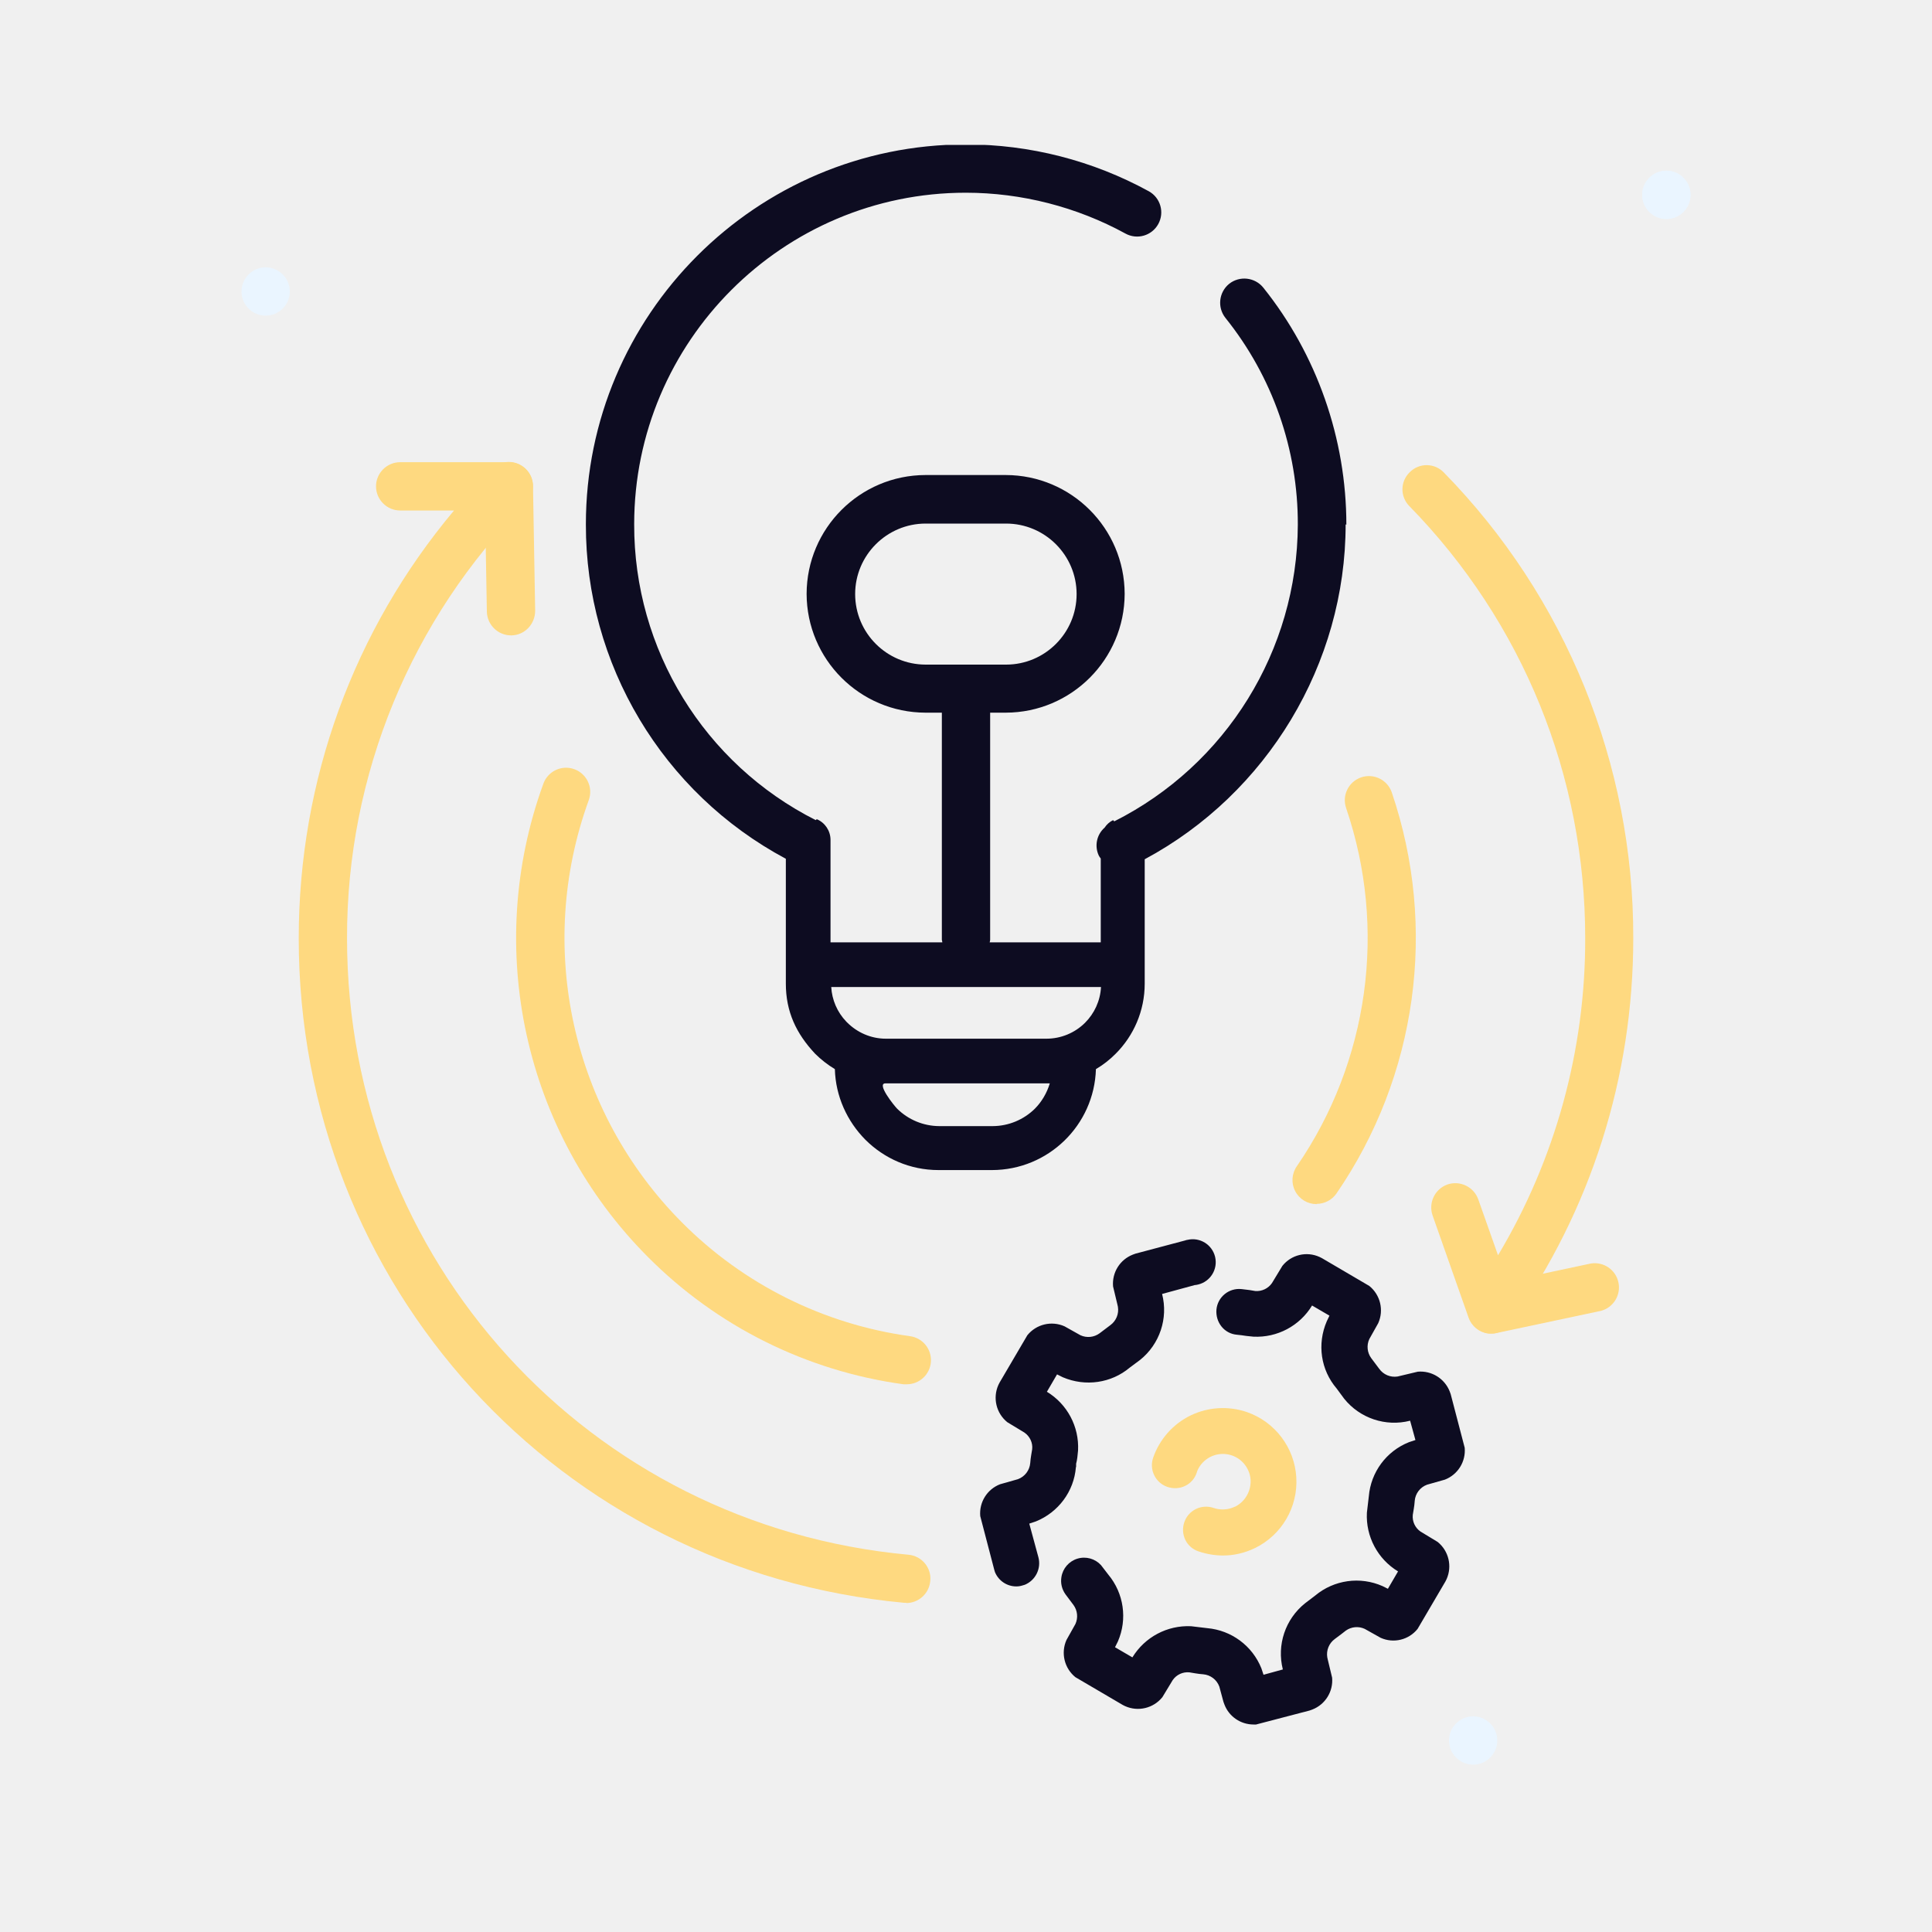
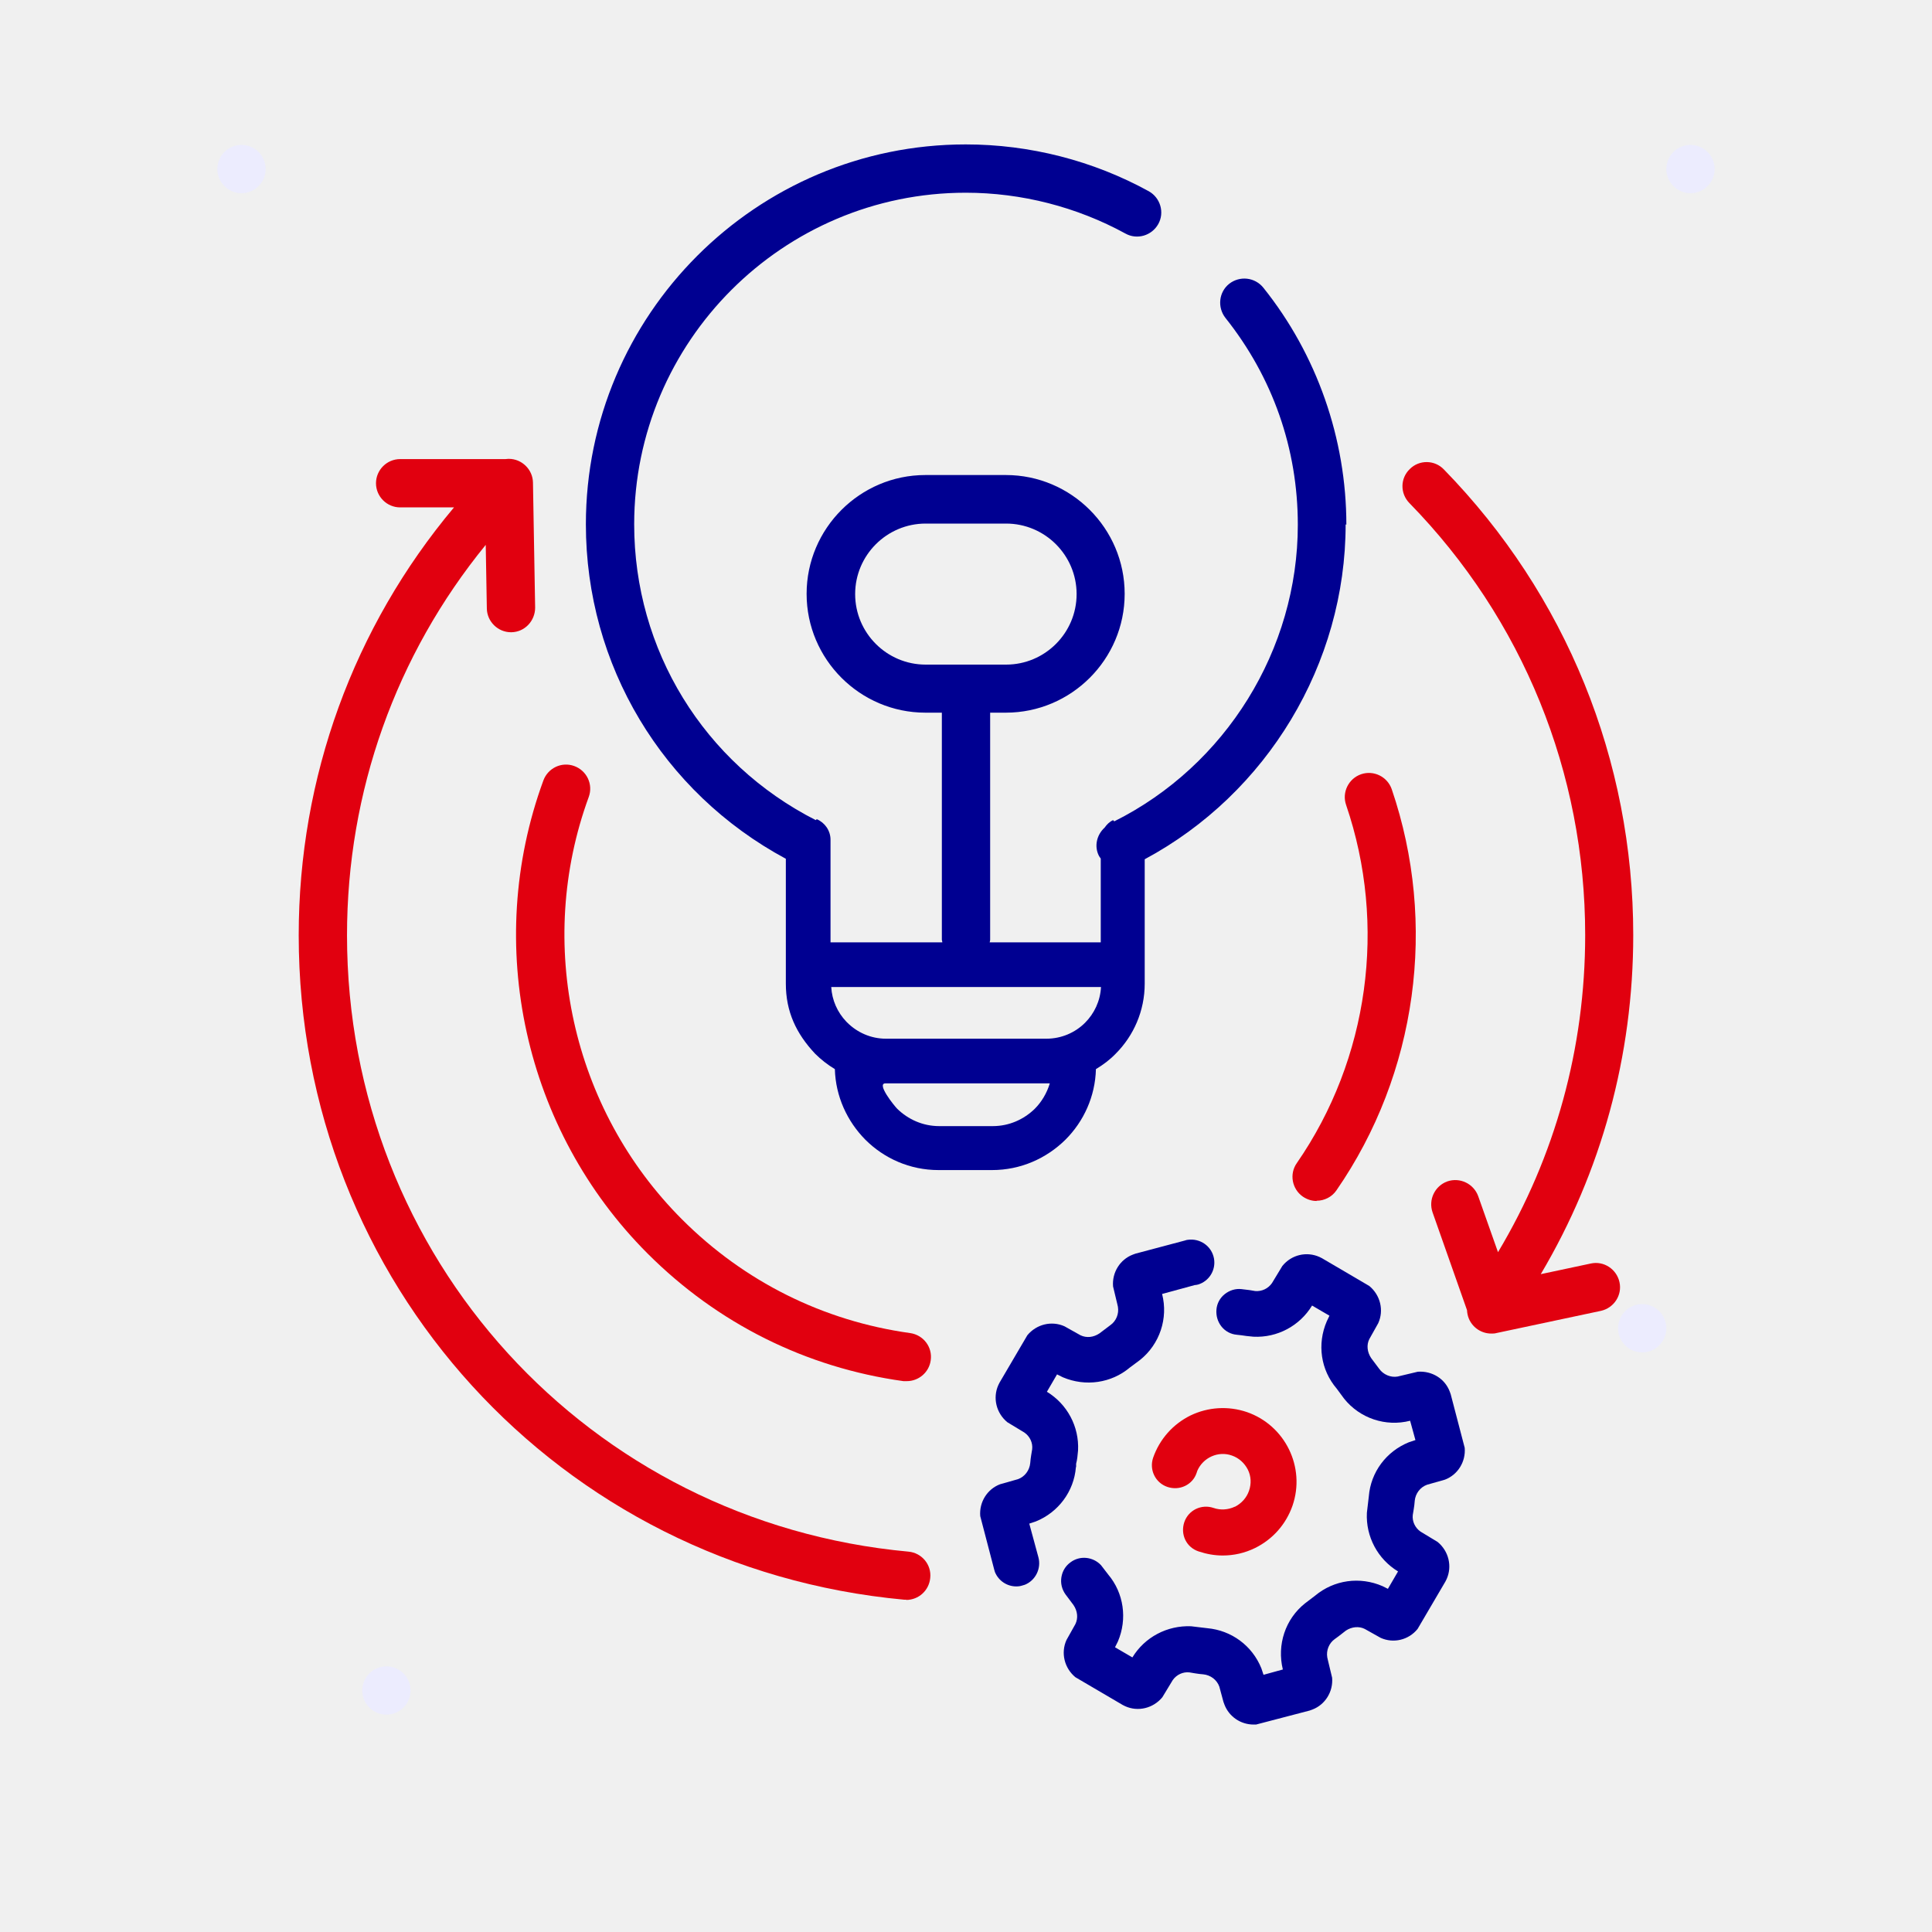
- <svg xmlns="http://www.w3.org/2000/svg" width="48" height="48" fill="none">
-   <g clip-path="url(#a)">
-     <path fill="#0D0C21" d="M35.148 37.29a.47.47 0 0 1 .306-.403l.444-.126a.775.775 0 0 0 .492-.792l-.348-1.332-.024-.066a.78.78 0 0 0-.792-.492l-.504.12a.47.47 0 0 1-.456-.192l-.198-.264a.47.47 0 0 1-.048-.474l.222-.396a.78.78 0 0 0-.222-.924l-1.176-.69-.06-.03a.77.77 0 0 0-.924.222l-.258.426a.46.46 0 0 1-.414.198l-.144-.024c-.066-.006-.132-.018-.198-.024a.566.566 0 0 0-.624.51c-.012.15.03.3.126.42s.234.192.384.204q.108.01.234.03l.174.018a1.61 1.61 0 0 0 1.458-.774l.432.252-.066.138c-.246.57-.15 1.212.246 1.674l.186.252c.39.486 1.032.702 1.638.546l.132.48-.162.054a1.59 1.59 0 0 0-.996 1.344l-.048.408a1.61 1.61 0 0 0 .774 1.458l-.252.432-.132-.066a1.6 1.6 0 0 0-1.674.234l-.252.192a1.6 1.6 0 0 0-.552 1.644l-.48.132-.054-.162a1.6 1.6 0 0 0-1.344-.996l-.402-.048a1.62 1.62 0 0 0-1.458.774l-.432-.252.072-.144a1.6 1.6 0 0 0-.24-1.662l-.18-.234a.57.57 0 0 0-.984.3c-.024.15.012.3.102.426l.198.264a.47.47 0 0 1 .048.474l-.222.396a.78.78 0 0 0 .222.924l1.176.69.06.03a.78.78 0 0 0 .924-.222l.258-.426a.45.45 0 0 1 .414-.192l.144.024q.099.017.198.024a.47.47 0 0 1 .402.306l.102.378.024.066c.114.3.402.498.726.498h.06l1.332-.348.066-.024a.775.775 0 0 0 .492-.792l-.108-.45-.012-.054a.47.47 0 0 1 .186-.456q.088-.063.168-.126l.108-.084a.47.47 0 0 1 .468-.042l.396.222a.77.77 0 0 0 .918-.222l.69-1.176.03-.06a.78.78 0 0 0-.222-.924l-.426-.258a.45.45 0 0 1-.192-.414l.024-.144q.017-.099.024-.198zm-8.412-.852v-.072q.02-.074.03-.156l.018-.174a1.61 1.61 0 0 0-.774-1.458l.252-.432.144.072c.564.24 1.206.144 1.662-.24l.258-.192c.486-.39.702-1.032.546-1.638l.816-.222h.018l.06-.012a.57.57 0 0 0-.264-1.11s-.042.006-.048.012l-1.242.33-.066.024a.775.775 0 0 0-.492.792l.108.45.012.054a.47.47 0 0 1-.186.456l-.27.204a.47.47 0 0 1-.474.048l-.396-.222a.78.78 0 0 0-.924.222l-.69 1.176-.03.06a.78.78 0 0 0 .222.924l.426.258c.138.096.21.258.192.414l-.024.144a2 2 0 0 0-.024.198.47.47 0 0 1-.306.402l-.444.126a.775.775 0 0 0-.492.792L24.702 39l.018.06c.09.216.3.354.528.354a.5.5 0 0 0 .156-.024l.06-.018a.58.58 0 0 0 .336-.678l-.228-.84.162-.054c.564-.228.948-.75.996-1.344zm6.714-23.4c0-2.136-.732-4.23-2.064-5.892a.607.607 0 0 0-.846-.096.606.606 0 0 0-.096.846 8.17 8.17 0 0 1 1.8 5.142 8.29 8.29 0 0 1-4.56 7.368l-.03-.03a.53.53 0 0 0-.21.186.59.59 0 0 0-.144.696q.02.036.048.072v2.082h-2.76s.012-.042.012-.06v-5.646h.39a2.96 2.96 0 0 0 2.952-2.952 2.96 2.96 0 0 0-2.952-2.952h-1.998a2.96 2.96 0 0 0-2.952 2.952 2.96 2.96 0 0 0 2.952 2.952h.408v5.646s.012.042.012.06h-2.778v-2.55a.56.56 0 0 0-.342-.51l-.024.024a8.21 8.21 0 0 1-4.512-7.35c0-4.542 3.696-8.238 8.238-8.238 1.386 0 2.76.354 3.966 1.014a.6.6 0 0 0 .816-.234.6.6 0 0 0-.234-.816 9.46 9.46 0 0 0-4.548-1.164c-5.208 0-9.438 4.236-9.438 9.438a9.4 9.4 0 0 0 4.968 8.31v3.102c0 .696.258 1.242.726 1.74.144.144.312.276.492.384.018.678.306 1.296.756 1.752.468.468 1.11.756 1.818.756h1.332a2.587 2.587 0 0 0 2.58-2.508 2.4 2.4 0 0 0 .492-.384c.444-.444.72-1.062.72-1.74v-3.09c3.042-1.632 4.992-4.854 4.992-8.322zM21.246 14.76c0-.966.786-1.752 1.752-1.752h1.998c.966 0 1.752.786 1.752 1.752s-.786 1.752-1.752 1.752h-1.998a1.754 1.754 0 0 1-1.752-1.752m4.464 12.786a1.5 1.5 0 0 1-1.044.432h-1.332a1.5 1.5 0 0 1-1.044-.432c-.072-.072-.528-.636-.288-.63h4.08c-.072.24-.204.462-.372.63m1.248-2.136a1.36 1.36 0 0 1-.96.396h-3.99c-.372 0-.714-.156-.96-.402l-.024-.024a1.35 1.35 0 0 1-.372-.858h6.702c-.018.348-.168.66-.396.888" />
-     <path fill="#FED980" d="M32.712 29.916a.598.598 0 0 1-.492-.942 10.01 10.01 0 0 0 1.224-8.898.6.6 0 0 1 .372-.762.6.6 0 0 1 .762.372 11.22 11.22 0 0 1-1.374 9.966.6.6 0 0 1-.492.258zm-10.194 9.905h-.054C13.89 39.03 7.422 31.937 7.422 23.315c0-3.93 1.362-7.656 3.858-10.632H9.942c-.33 0-.6-.27-.6-.6s.27-.6.6-.6h2.7c.24 0 .462.144.552.366a.6.6 0 0 1-.126.654 15.28 15.28 0 0 0-4.446 10.812c0 7.998 6 14.58 13.95 15.312.33.03.576.324.54.654a.6.6 0 0 1-.6.546z" />
-     <path fill="#FED980" d="M12.696 15.786a.603.603 0 0 1-.6-.588l-.054-3.109c0-.33.258-.606.588-.612h.012c.324 0 .594.264.6.588l.054 3.109c0 .33-.258.606-.588.612zm9.834 18.606h-.084a11.07 11.07 0 0 1-6.354-3.168A11.22 11.22 0 0 1 13.5 19.47a.599.599 0 1 1 1.128.408 10.02 10.02 0 0 0 2.316 10.494 9.9 9.9 0 0 0 5.67 2.826.6.6 0 0 1-.084 1.194m14.52-1.261h-.084a.6.6 0 0 1-.48-.396l-.894-2.538a.607.607 0 0 1 .366-.768.607.607 0 0 1 .768.366l.492 1.392a15.27 15.27 0 0 0 2.166-7.878c0-4.032-1.548-7.848-4.368-10.734a.59.59 0 0 1 .012-.846.59.59 0 0 1 .846.012 16.48 16.48 0 0 1 4.704 11.568c0 3.45-1.05 6.762-3.042 9.57a.6.6 0 0 1-.492.252z" />
-     <path fill="#FED980" d="M37.05 33.132a.602.602 0 0 1-.126-1.188l2.598-.552a.602.602 0 0 1 .252 1.176l-2.598.552c-.042.012-.084.012-.126.012m-6.372 4.302a.7.7 0 0 1-.528.03.57.57 0 0 0-.726.354.58.58 0 0 0 .024.438.56.56 0 0 0 .33.288q.296.1.6.102.416.002.804-.186a1.833 1.833 0 0 0-.204-3.378 1.85 1.85 0 0 0-1.398.084 1.84 1.84 0 0 0-.93 1.05.57.57 0 0 0 .354.726c.144.048.3.042.438-.024a.55.55 0 0 0 .288-.324l.018-.054a.69.69 0 0 1 1.254-.03c.084.168.09.354.03.528a.7.7 0 0 1-.348.396z" />
-     <path fill="#EAF5FF" fill-rule="evenodd" d="M41.4 5.441c-.33 0-.6-.27-.6-.6s.27-.6.6-.6.6.27.6.6-.27.6-.6.6m-4.8 38.401c-.33 0-.6-.27-.6-.6s.27-.6.6-.6.6.27.6.6-.27.6-.6.6" clip-rule="evenodd" />
-     <path fill="#EAF5FF" fill-rule="evenodd" d="M41.4 5.441c-.33 0-.6-.27-.6-.6s.27-.6.6-.6.6.27.6.6-.27.6-.6.6M6.6 7.842c-.33 0-.6-.27-.6-.6s.27-.6.6-.6.6.27.6.6-.27.6-.6.6" clip-rule="evenodd" />
-   </g>
-   <defs>
-     <clipPath id="a">
-       <path fill="#fff" d="M6 3.6h36v40.242H6z" />
-     </clipPath>
-   </defs>
+ <svg xmlns="http://www.w3.org/2000/svg" width="80" height="80" viewBox="0 0 80 80" fill="none">
+   <path fill-rule="evenodd" clip-rule="evenodd" d="M10 8C9.449 8 9 7.551 9 7C9 6.449 9.449 6 10 6C10.551 6 11 6.449 11 7C11 7.551 10.551 8 10 8Z" fill="#ECECFE" />
+   <path fill-rule="evenodd" clip-rule="evenodd" d="M16 71C15.449 71 15 70.551 15 70C15 69.449 15.449 69 16 69C16.551 69 17 69.449 17 70C17 70.551 16.551 71 16 71Z" fill="#ECECFE" />
+   <path fill-rule="evenodd" clip-rule="evenodd" d="M68 56C67.449 56 67 55.551 67 55C67 54.449 67.449 54 68 54C68.551 54 69 54.449 69 55C69 55.551 68.551 56 68 56Z" fill="#ECECFE" />
+   <path fill-rule="evenodd" clip-rule="evenodd" d="M70 8C69.449 8 69 7.551 69 7C69 6.449 69.449 6 70 6C70.551 6 71 6.449 71 7C71 7.551 70.551 8 70 8Z" fill="#ECECFE" />
+   <path d="M20.159 25.2C20.169 25.74 20.619 26.18 21.159 26.18H21.179C21.729 26.17 22.159 25.71 22.159 25.16L22.069 19.98C22.059 19.44 21.609 19 21.069 19H21.049C21.007 19.001 20.966 19.004 20.925 19.01H16.569C16.019 19.01 15.569 19.46 15.569 20.01C15.569 20.56 16.019 21.01 16.569 21.01H18.799C14.639 25.97 12.369 32.18 12.369 38.73C12.369 53.1 23.149 64.92 37.439 66.24H37.529L37.519 66.25C38.039 66.25 38.469 65.86 38.519 65.34C38.579 64.79 38.169 64.3 37.619 64.25C24.369 63.03 14.369 52.06 14.369 38.73C14.369 32.775 16.392 27.121 20.113 22.562L20.159 25.2Z" fill="#E1000F" />
+   <path d="M54.519 49.73C54.319 49.73 54.129 49.67 53.949 49.55C53.499 49.24 53.379 48.61 53.699 48.16C56.679 43.85 57.439 38.31 55.739 33.33C55.559 32.81 55.839 32.24 56.359 32.06C56.879 31.88 57.449 32.16 57.629 32.68C59.529 38.25 58.679 44.46 55.339 49.29C55.149 49.57 54.829 49.72 54.519 49.72V49.73Z" fill="#E1000F" />
+   <path d="M37.549 57.19H37.409C33.369 56.63 29.709 54.8 26.819 51.91C21.709 46.8 20.009 39.11 22.499 32.32C22.689 31.8 23.259 31.53 23.779 31.72C24.299 31.91 24.569 32.48 24.379 33C22.159 39.06 23.679 45.93 28.239 50.49C30.819 53.07 34.089 54.7 37.689 55.2C38.239 55.28 38.619 55.78 38.539 56.33C38.469 56.83 38.039 57.19 37.549 57.19Z" fill="#E1000F" />
+   <path d="M60.746 54.251L59.319 50.2C59.139 49.68 59.409 49.11 59.929 48.92C60.449 48.74 61.019 49.01 61.209 49.53L62.029 51.85C64.399 47.89 65.639 43.39 65.639 38.72C65.639 32 63.059 25.64 58.359 20.83C57.969 20.43 57.979 19.8 58.379 19.42C58.769 19.03 59.409 19.04 59.789 19.44C64.849 24.63 67.629 31.48 67.629 38.72C67.629 43.705 66.314 48.518 63.8 52.76L65.869 52.32C66.409 52.2 66.939 52.55 67.059 53.09C67.179 53.63 66.829 54.16 66.289 54.28L61.959 55.2C61.889 55.22 61.819 55.22 61.749 55.22C61.289 55.22 60.869 54.9 60.769 54.43C60.756 54.37 60.748 54.31 60.746 54.251Z" fill="#E1000F" />
+   <path d="M51.129 62.39C50.849 62.52 50.539 62.54 50.249 62.44C49.749 62.27 49.209 62.53 49.039 63.03C48.959 63.27 48.969 63.53 49.079 63.76C49.189 63.99 49.389 64.16 49.629 64.24C49.959 64.35 50.289 64.41 50.629 64.41C51.089 64.41 51.539 64.31 51.969 64.1C52.699 63.74 53.249 63.12 53.519 62.35C54.069 60.76 53.219 59.02 51.629 58.47C50.859 58.21 50.029 58.26 49.299 58.61C48.569 58.97 48.019 59.59 47.749 60.36C47.579 60.86 47.839 61.4 48.339 61.57C48.579 61.65 48.839 61.64 49.069 61.53C49.299 61.42 49.469 61.23 49.549 60.99L49.579 60.9C49.819 60.35 50.449 60.07 51.009 60.27C51.299 60.37 51.529 60.58 51.669 60.85C51.809 61.13 51.819 61.44 51.719 61.73C51.619 62.02 51.409 62.25 51.139 62.39H51.129Z" fill="#E1000F" />
+   <path d="M58.58 62.15C58.61 61.84 58.81 61.58 59.09 61.48L59.83 61.27C60.36 61.07 60.7 60.53 60.65 59.95L60.07 57.73L60.03 57.62C59.83 57.09 59.3 56.76 58.71 56.8L57.87 57C57.59 57.05 57.28 56.92 57.11 56.68L56.78 56.24C56.61 55.99 56.58 55.69 56.7 55.45L57.07 54.79C57.31 54.26 57.16 53.63 56.7 53.25L54.74 52.1L54.64 52.05C54.11 51.81 53.48 51.95 53.1 52.42L52.67 53.13C52.51 53.36 52.25 53.48 51.98 53.46L51.74 53.42C51.63 53.41 51.52 53.39 51.41 53.38C51.16 53.35 50.91 53.43 50.71 53.59C50.51 53.75 50.39 53.98 50.37 54.23C50.35 54.48 50.42 54.73 50.58 54.93C50.74 55.13 50.97 55.25 51.22 55.27C51.34 55.28 51.47 55.3 51.61 55.32L51.9 55.35C52.89 55.4 53.82 54.9 54.33 54.06L55.05 54.48L54.94 54.71C54.53 55.66 54.69 56.73 55.35 57.5L55.66 57.92C56.31 58.73 57.38 59.09 58.39 58.83L58.61 59.63L58.34 59.72C57.4 60.1 56.76 60.96 56.68 61.96L56.6 62.64C56.55 63.63 57.05 64.56 57.89 65.07L57.47 65.79L57.25 65.68C56.31 65.27 55.24 65.42 54.46 66.07L54.04 66.39C53.22 67.04 52.87 68.11 53.12 69.13L52.32 69.35L52.23 69.08C51.85 68.14 50.99 67.51 49.99 67.42L49.32 67.34C48.33 67.3 47.4 67.79 46.89 68.63L46.17 68.21L46.29 67.97C46.69 67.03 46.53 65.96 45.89 65.2L45.59 64.81C45.26 64.46 44.72 64.4 44.33 64.69C44.12 64.84 43.99 65.06 43.95 65.31C43.91 65.56 43.97 65.81 44.12 66.02L44.45 66.46C44.62 66.71 44.65 67 44.53 67.25L44.16 67.91C43.92 68.44 44.07 69.07 44.53 69.45L46.49 70.6L46.59 70.65C47.12 70.89 47.75 70.74 48.13 70.28L48.56 69.57C48.72 69.34 48.99 69.22 49.25 69.25L49.49 69.29C49.6 69.31 49.71 69.32 49.82 69.33C50.13 69.36 50.39 69.56 50.49 69.84L50.66 70.47L50.7 70.58C50.89 71.08 51.37 71.41 51.91 71.41C51.94 71.41 51.98 71.41 52.01 71.41L54.23 70.83L54.34 70.79C54.87 70.59 55.21 70.05 55.16 69.47L54.98 68.72L54.96 68.63C54.91 68.34 55.03 68.04 55.27 67.87C55.37 67.8 55.46 67.73 55.55 67.66L55.73 67.52C55.97 67.36 56.27 67.33 56.51 67.45L57.17 67.82C57.7 68.06 58.33 67.91 58.7 67.45L59.85 65.49L59.9 65.39C60.14 64.86 59.99 64.23 59.53 63.85L58.82 63.42C58.59 63.26 58.47 62.99 58.5 62.73L58.54 62.49C58.56 62.38 58.57 62.27 58.58 62.16V62.15Z" fill="#000091" />
+   <path d="M44.56 60.73V60.61C44.58 60.53 44.6 60.44 44.61 60.35L44.64 60.06C44.69 59.07 44.19 58.14 43.35 57.63L43.77 56.91L44.01 57.03C44.95 57.43 46.02 57.27 46.78 56.63L47.21 56.31C48.02 55.66 48.38 54.59 48.12 53.58L49.48 53.21C49.48 53.21 49.5 53.21 49.51 53.21L49.61 53.19C50.07 53.05 50.35 52.59 50.27 52.12C50.18 51.6 49.69 51.26 49.17 51.34C49.17 51.34 49.1 51.35 49.09 51.36L47.02 51.91L46.91 51.95C46.38 52.15 46.04 52.69 46.09 53.27L46.27 54.02L46.29 54.11C46.34 54.4 46.22 54.7 45.98 54.87L45.53 55.21C45.28 55.38 44.99 55.41 44.74 55.29L44.08 54.92C43.55 54.68 42.92 54.83 42.54 55.29L41.39 57.25L41.34 57.35C41.1 57.88 41.25 58.51 41.71 58.89L42.42 59.32C42.65 59.48 42.77 59.75 42.74 60.01L42.7 60.25C42.68 60.36 42.67 60.47 42.66 60.58C42.63 60.89 42.43 61.15 42.15 61.25L41.41 61.46C40.88 61.66 40.54 62.2 40.59 62.78L41.17 65L41.2 65.1C41.35 65.46 41.7 65.69 42.08 65.69C42.17 65.69 42.25 65.68 42.34 65.65L42.44 65.62C42.88 65.44 43.12 64.95 43 64.49L42.62 63.09L42.89 63C43.83 62.62 44.47 61.75 44.55 60.76L44.56 60.73Z" fill="#000091" />
+   <path d="M55.75 21.73C55.75 18.17 54.53 14.68 52.31 11.91C51.96 11.48 51.34 11.41 50.9 11.75C50.47 12.09 50.4 12.72 50.74 13.16C52.7 15.62 53.74 18.58 53.74 21.73C53.74 26.9 50.76 31.7 46.14 34.01L46.09 33.96C45.94 34.03 45.83 34.14 45.74 34.27C45.42 34.56 45.3 35.03 45.5 35.43C45.52 35.47 45.55 35.51 45.58 35.55V39.02H40.98C40.98 39.02 41 38.95 41 38.92V29.51H41.65C44.36 29.51 46.57 27.3 46.57 24.59C46.57 21.88 44.36 19.67 41.65 19.67H38.32C35.61 19.67 33.4 21.88 33.4 24.59C33.4 27.3 35.61 29.51 38.32 29.51H39V38.92C39 38.92 39.02 38.99 39.02 39.02H34.39V34.77C34.39 34.39 34.15 34.06 33.82 33.92L33.78 33.96C29.14 31.6 26.26 26.91 26.26 21.71C26.26 14.14 32.42 7.98 39.99 7.98C42.3 7.98 44.59 8.57 46.6 9.67C47.08 9.94 47.69 9.76 47.96 9.28C48.23 8.8 48.05 8.19 47.57 7.92C45.26 6.65 42.64 5.98 39.99 5.98C31.31 5.98 24.26 13.04 24.26 21.71C24.26 27.54 27.43 32.81 32.54 35.56V40.73C32.54 41.89 32.97 42.8 33.75 43.63C33.99 43.87 34.27 44.09 34.57 44.27C34.6 45.4 35.08 46.43 35.83 47.19C36.61 47.97 37.68 48.45 38.86 48.45H41.08C42.26 48.45 43.33 47.97 44.12 47.19C44.87 46.44 45.35 45.41 45.38 44.27C45.68 44.09 45.96 43.88 46.2 43.63C46.94 42.89 47.4 41.86 47.4 40.73V35.58C52.47 32.86 55.72 27.49 55.72 21.71L55.75 21.73ZM35.41 24.6C35.41 22.99 36.72 21.68 38.33 21.68H41.66C43.27 21.68 44.58 22.99 44.58 24.6C44.58 26.21 43.27 27.52 41.66 27.52H38.33C36.72 27.52 35.41 26.21 35.41 24.6ZM42.85 45.91C42.4 46.35 41.79 46.63 41.11 46.63H38.89C38.21 46.63 37.6 46.35 37.15 45.91C37.03 45.79 36.27 44.85 36.67 44.86H43.47C43.35 45.26 43.13 45.63 42.85 45.91ZM44.93 42.35C44.52 42.76 43.95 43.01 43.33 43.01H36.68C36.06 43.01 35.49 42.75 35.08 42.34L35.04 42.3C34.68 41.92 34.45 41.42 34.42 40.87H45.59C45.56 41.45 45.31 41.97 44.93 42.35Z" fill="#000091" />
</svg>
